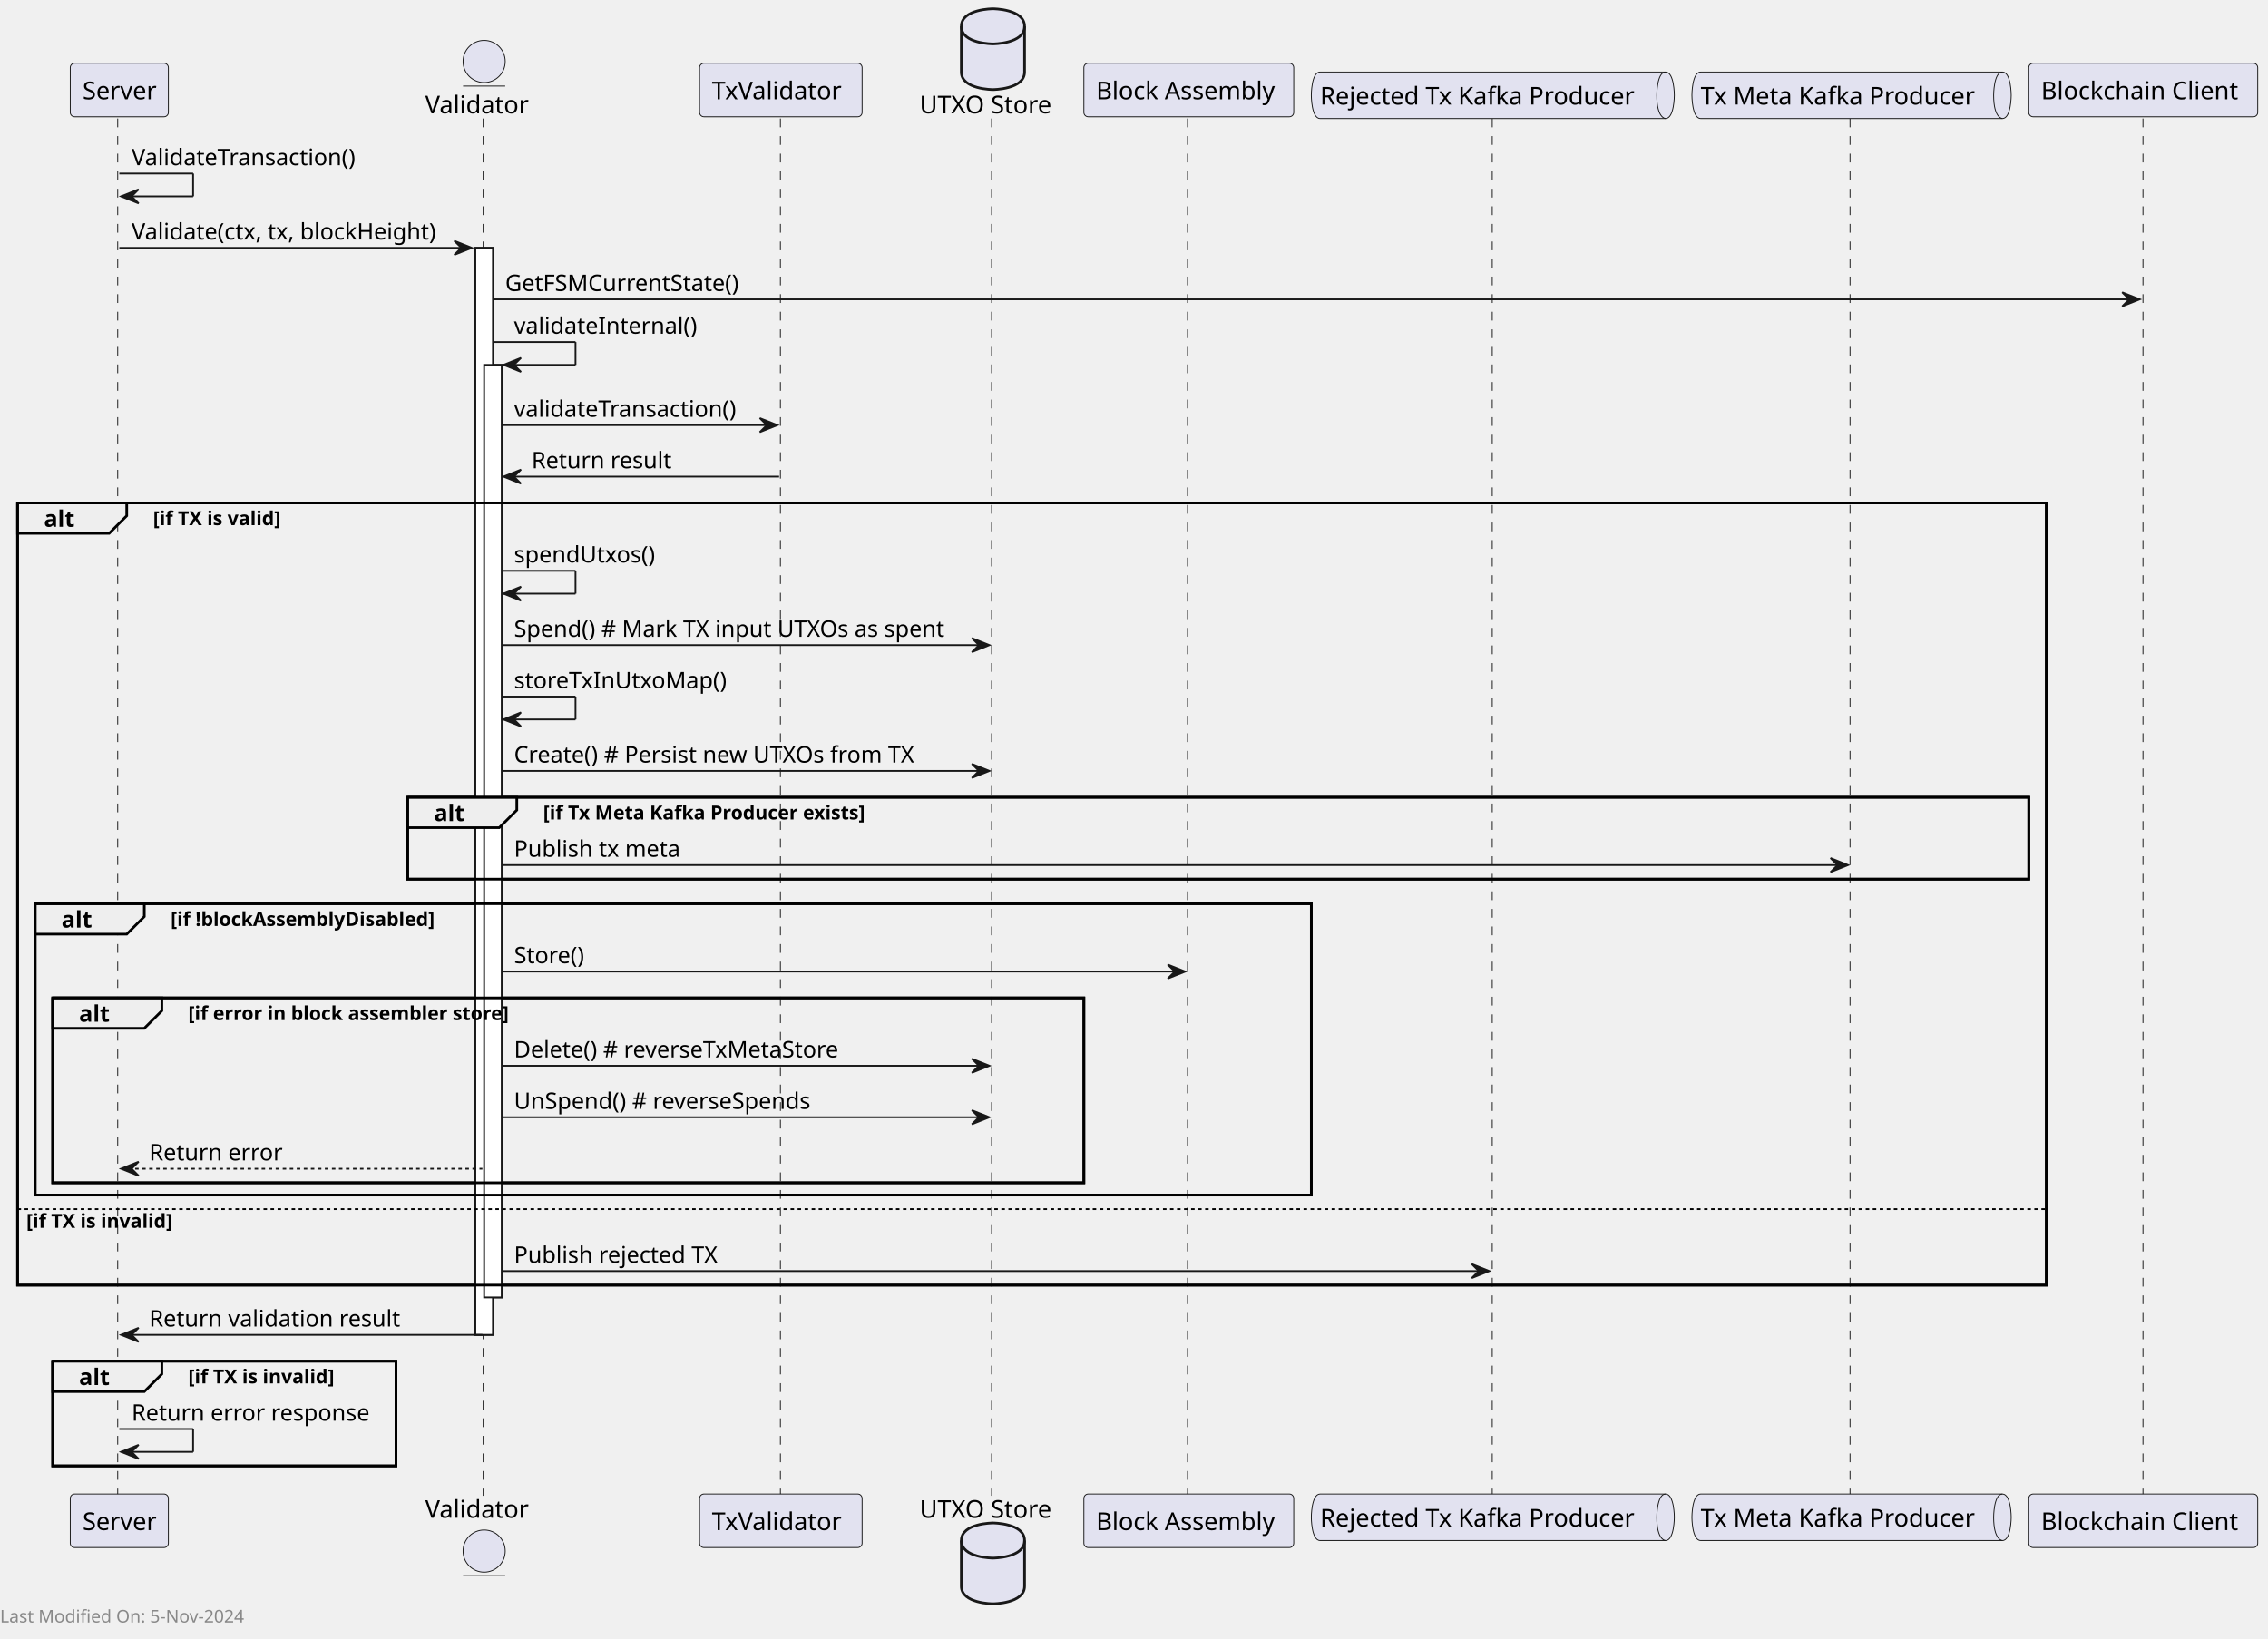
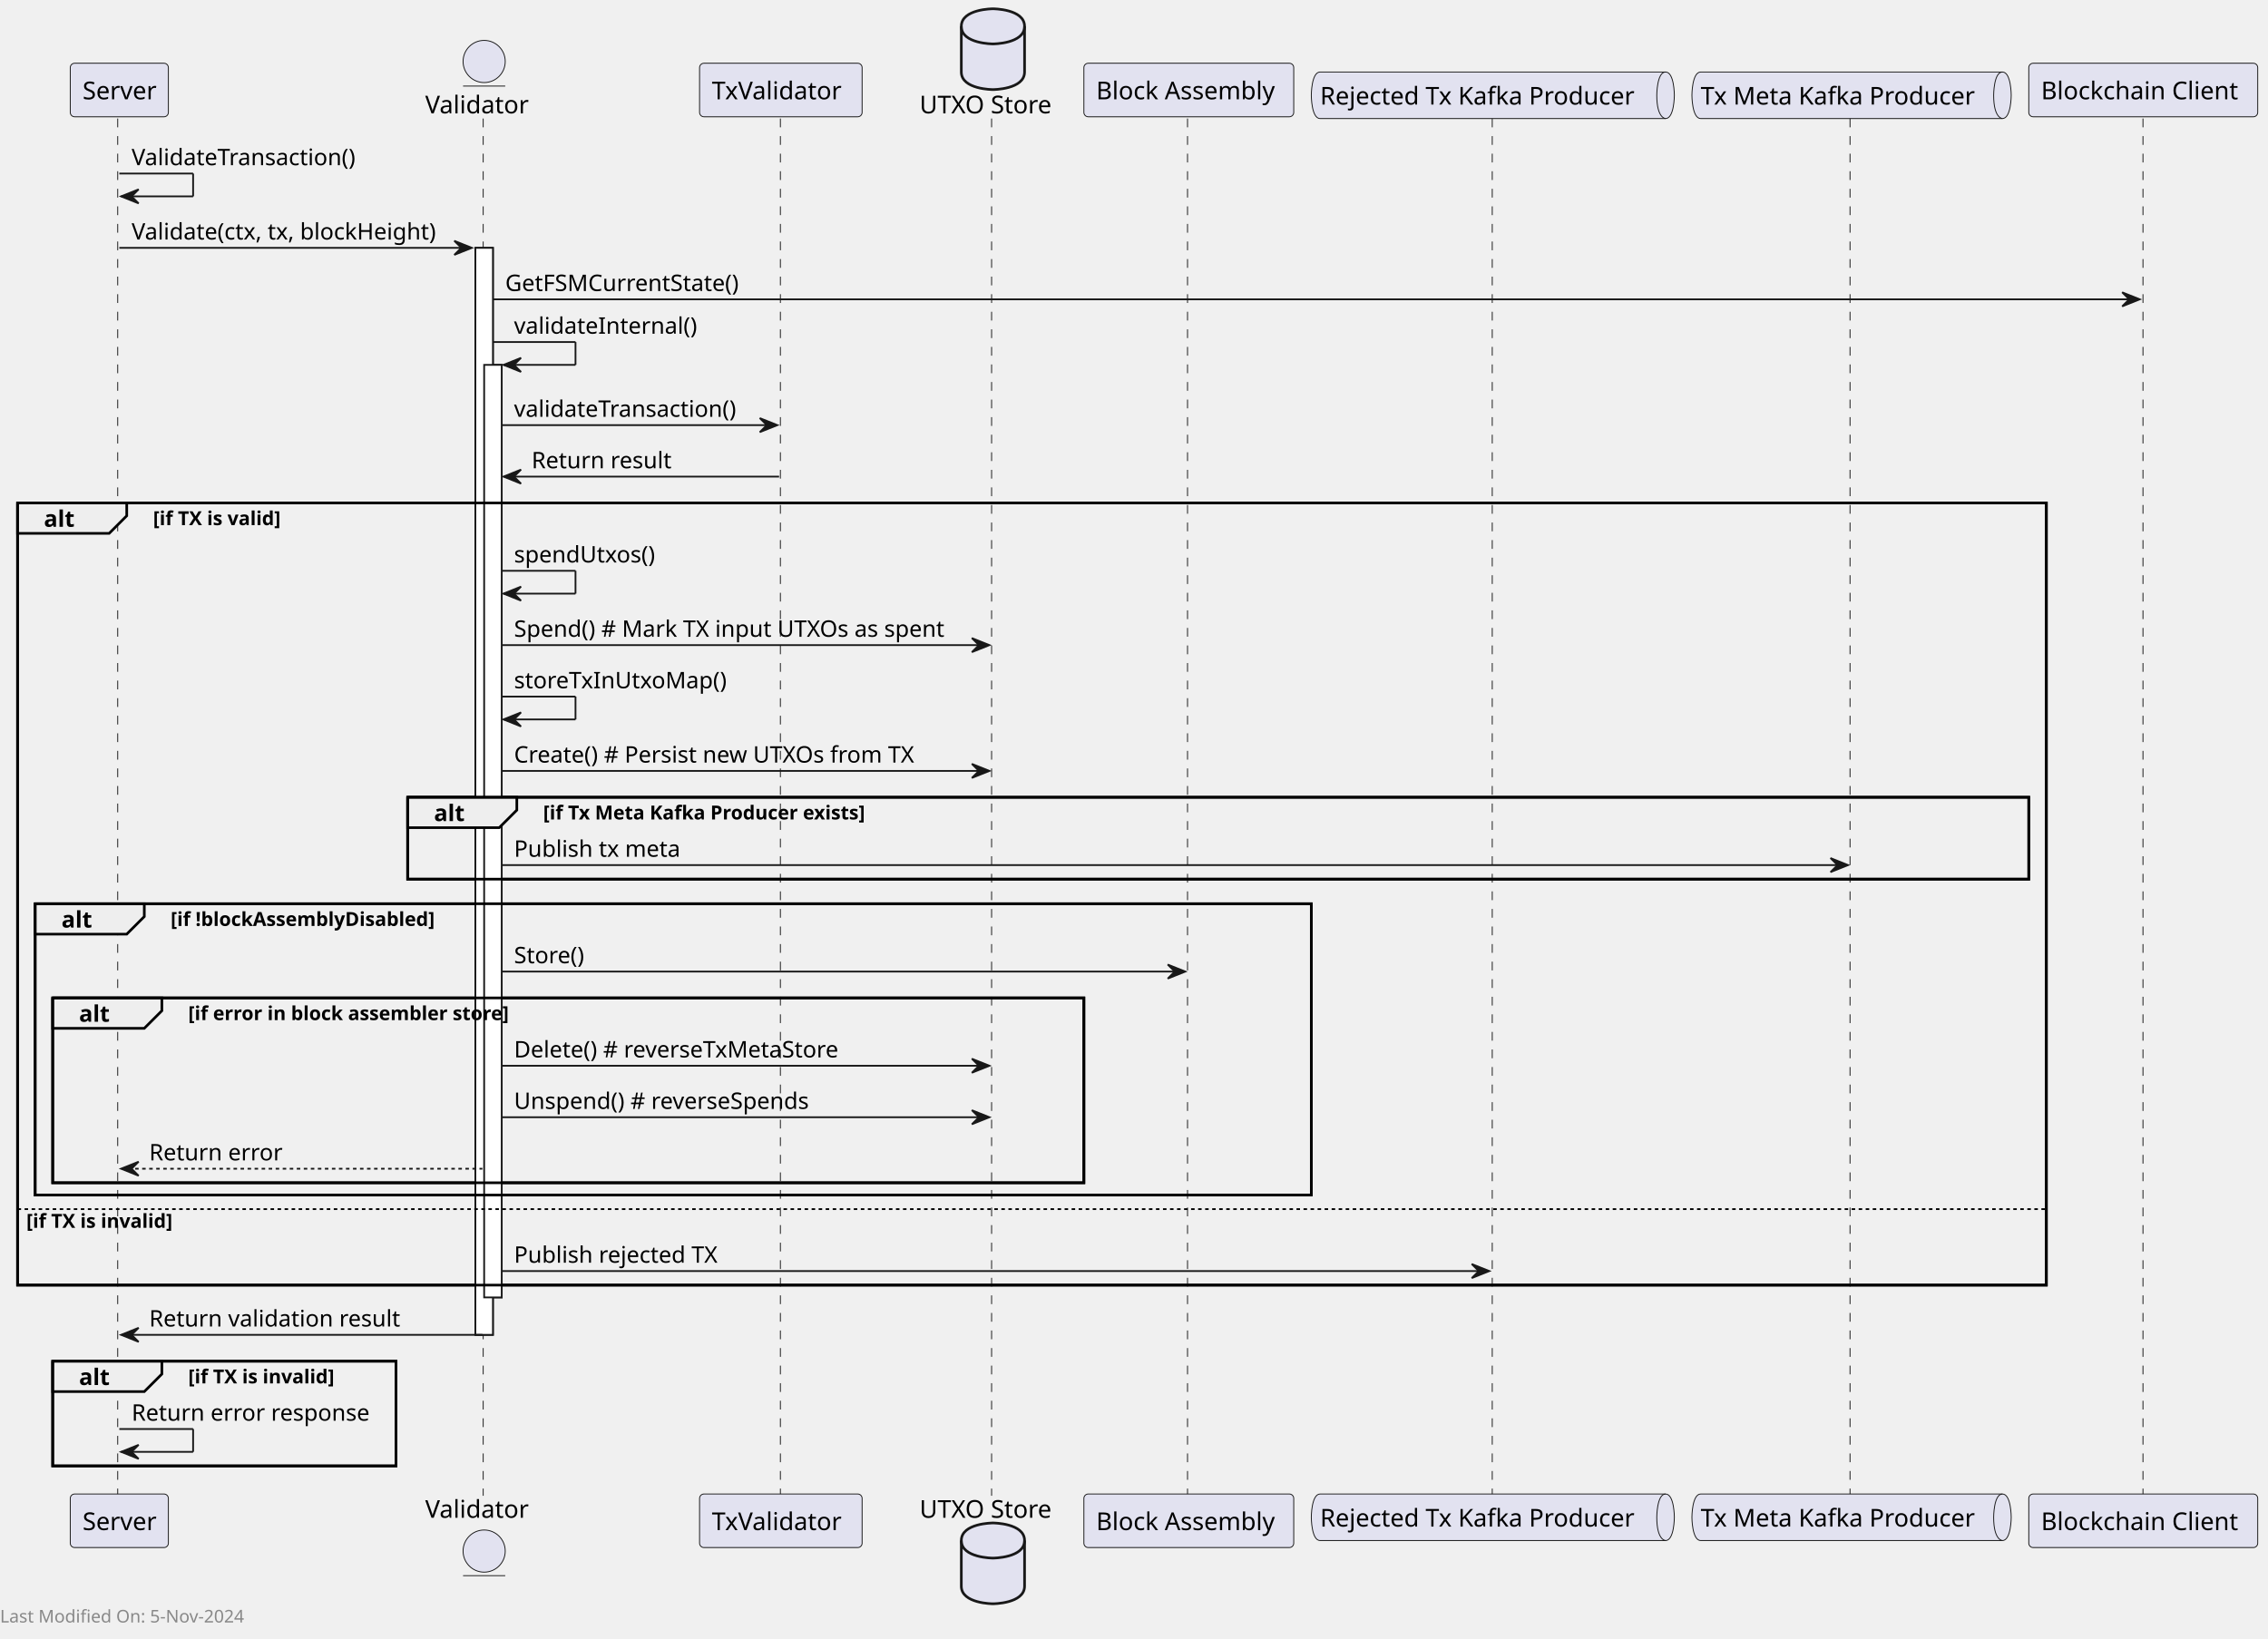
<svg xmlns="http://www.w3.org/2000/svg" contentStyleType="text/css" height="933px" preserveAspectRatio="none" style="width:1291px;height:933px;background:#FFFFFF;" version="1.1" viewBox="0 0 1291 933" width="1291px" zoomAndPan="magnify">
  <defs />
  <g>
    <rect fill="#FFFFFF" height="618.856" style="stroke:#181818;stroke-width:1.0;" width="10" x="270.591" y="141.109" />
    <rect fill="#FFFFFF" height="530.924" style="stroke:#181818;stroke-width:1.0;" width="10" x="275.591" y="207.731" />
    <rect fill="none" height="445.303" style="stroke:#000000;stroke-width:1.5;" width="1154.833" x="10" y="286.352" />
    <rect fill="none" height="46.621" style="stroke:#000000;stroke-width:1.5;" width="922.785" x="232.048" y="453.904" />
    <rect fill="none" height="165.863" style="stroke:#000000;stroke-width:1.5;" width="726.426" x="20" y="514.525" />
    <rect fill="none" height="105.242" style="stroke:#000000;stroke-width:1.5;" width="586.968" x="30" y="568.146" />
    <rect fill="none" height="59.621" style="stroke:#000000;stroke-width:1.5;" width="195.408" x="30" y="774.965" />
    <line style="stroke:#181818;stroke-width:0.5;stroke-dasharray:5.0,5.0;" x1="67" x2="67" y1="67.488" y2="851.586" />
    <line style="stroke:#181818;stroke-width:0.5;stroke-dasharray:5.0,5.0;" x1="275.048" x2="275.048" y1="67.488" y2="851.586" />
    <line style="stroke:#181818;stroke-width:0.5;stroke-dasharray:5.0,5.0;" x1="444.212" x2="444.212" y1="67.488" y2="851.586" />
    <line style="stroke:#181818;stroke-width:0.5;stroke-dasharray:5.0,5.0;" x1="564.441" x2="564.441" y1="67.488" y2="851.586" />
    <line style="stroke:#181818;stroke-width:0.5;stroke-dasharray:5.0,5.0;" x1="675.968" x2="675.968" y1="67.488" y2="851.586" />
    <line style="stroke:#181818;stroke-width:0.5;stroke-dasharray:5.0,5.0;" x1="849.426" x2="849.426" y1="67.488" y2="851.586" />
    <line style="stroke:#181818;stroke-width:0.5;stroke-dasharray:5.0,5.0;" x1="1053.081" x2="1053.081" y1="67.488" y2="851.586" />
    <line style="stroke:#181818;stroke-width:0.5;stroke-dasharray:5.0,5.0;" x1="1219.833" x2="1219.833" y1="67.488" y2="851.586" />
    <rect fill="#E2E2F0" height="30.488" rx="2.5" ry="2.5" style="stroke:#181818;stroke-width:0.5;" width="55.843" x="40" y="36" />
    <text fill="#000000" font-family="sans-serif" font-size="14" lengthAdjust="spacing" textLength="41.843" x="47" y="56.535">Server</text>
    <rect fill="#E2E2F0" height="30.488" rx="2.5" ry="2.5" style="stroke:#181818;stroke-width:0.5;" width="55.843" x="40" y="850.586" />
    <text fill="#000000" font-family="sans-serif" font-size="14" lengthAdjust="spacing" textLength="41.843" x="47" y="871.121">Server</text>
    <text fill="#000000" font-family="sans-serif" font-size="14" lengthAdjust="spacing" textLength="61.086" x="242.048" y="64.535">Validator</text>
    <ellipse cx="275.591" cy="35" fill="#E2E2F0" rx="12" ry="12" style="stroke:#181818;stroke-width:0.5;" />
    <line style="stroke:#181818;stroke-width:0.5;" x1="263.591" x2="287.591" y1="49" y2="49" />
    <text fill="#000000" font-family="sans-serif" font-size="14" lengthAdjust="spacing" textLength="61.086" x="242.048" y="864.121">Validator</text>
    <ellipse cx="275.591" cy="883.074" fill="#E2E2F0" rx="12" ry="12" style="stroke:#181818;stroke-width:0.5;" />
    <line style="stroke:#181818;stroke-width:0.5;" x1="263.591" x2="287.591" y1="897.074" y2="897.074" />
    <rect fill="#E2E2F0" height="30.488" rx="2.5" ry="2.5" style="stroke:#181818;stroke-width:0.5;" width="92.524" x="398.212" y="36" />
    <text fill="#000000" font-family="sans-serif" font-size="14" lengthAdjust="spacing" textLength="78.524" x="405.212" y="56.535">TxValidator</text>
    <rect fill="#E2E2F0" height="30.488" rx="2.5" ry="2.5" style="stroke:#181818;stroke-width:0.5;" width="92.524" x="398.212" y="850.586" />
    <text fill="#000000" font-family="sans-serif" font-size="14" lengthAdjust="spacing" textLength="78.524" x="405.212" y="871.121">TxValidator</text>
    <text fill="#000000" font-family="sans-serif" font-size="14" lengthAdjust="spacing" textLength="77.526" x="523.441" y="64.535">UTXO Store</text>
    <path d="M547.205,15 C547.205,5 565.205,5 565.205,5 C565.205,5 583.205,5 583.205,15 L583.205,41 C583.205,51 565.205,51 565.205,51 C565.205,51 547.205,51 547.205,41 L547.205,15 " fill="#E2E2F0" style="stroke:#181818;stroke-width:1.5;" />
    <path d="M547.205,15 C547.205,25 565.205,25 565.205,25 C565.205,25 583.205,25 583.205,15 " fill="none" style="stroke:#181818;stroke-width:1.5;" />
    <text fill="#000000" font-family="sans-serif" font-size="14" lengthAdjust="spacing" textLength="77.526" x="523.441" y="864.121">UTXO Store</text>
    <path d="M547.205,877.074 C547.205,867.074 565.205,867.074 565.205,867.074 C565.205,867.074 583.205,867.074 583.205,877.074 L583.205,903.074 C583.205,913.074 565.205,913.074 565.205,913.074 C565.205,913.074 547.205,913.074 547.205,903.074 L547.205,877.074 " fill="#E2E2F0" style="stroke:#181818;stroke-width:1.5;" />
    <path d="M547.205,877.074 C547.205,887.074 565.205,887.074 565.205,887.074 C565.205,887.074 583.205,887.074 583.205,877.074 " fill="none" style="stroke:#181818;stroke-width:1.5;" />
    <rect fill="#E2E2F0" height="30.488" rx="2.5" ry="2.5" style="stroke:#181818;stroke-width:0.5;" width="119.458" x="616.968" y="36" />
    <text fill="#000000" font-family="sans-serif" font-size="14" lengthAdjust="spacing" textLength="105.458" x="623.968" y="56.535">Block Assembly</text>
    <rect fill="#E2E2F0" height="30.488" rx="2.5" ry="2.5" style="stroke:#181818;stroke-width:0.5;" width="119.458" x="616.968" y="850.586" />
    <text fill="#000000" font-family="sans-serif" font-size="14" lengthAdjust="spacing" textLength="105.458" x="623.968" y="871.121">Block Assembly</text>
    <path d="M751.426,41 L948.081,41 C953.081,41 953.081,54.244 953.081,54.244 C953.081,54.244 953.081,67.488 948.081,67.488 L751.426,67.488 C746.426,67.488 746.426,54.244 746.426,54.244 C746.426,54.244 746.426,41 751.426,41 " fill="#E2E2F0" style="stroke:#181818;stroke-width:0.5;" />
    <path d="M948.081,41 C943.081,41 943.081,54.244 943.081,54.244 C943.081,67.488 948.081,67.488 948.081,67.488 " fill="none" style="stroke:#181818;stroke-width:0.5;" />
    <text fill="#000000" font-family="sans-serif" font-size="14" lengthAdjust="spacing" textLength="186.655" x="751.426" y="59.535">Rejected Tx Kafka Producer</text>
    <path d="M751.426,850.586 L948.081,850.586 C953.081,850.586 953.081,863.83 953.081,863.83 C953.081,863.83 953.081,877.074 948.081,877.074 L751.426,877.074 C746.426,877.074 746.426,863.83 746.426,863.83 C746.426,863.83 746.426,850.586 751.426,850.586 " fill="#E2E2F0" style="stroke:#181818;stroke-width:0.5;" />
    <path d="M948.081,850.586 C943.081,850.586 943.081,863.83 943.081,863.83 C943.081,877.074 948.081,877.074 948.081,877.074 " fill="none" style="stroke:#181818;stroke-width:0.5;" />
    <text fill="#000000" font-family="sans-serif" font-size="14" lengthAdjust="spacing" textLength="186.655" x="751.426" y="869.121">Rejected Tx Kafka Producer</text>
    <path d="M968.081,41 L1139.833,41 C1144.833,41 1144.833,54.244 1144.833,54.244 C1144.833,54.244 1144.833,67.488 1139.833,67.488 L968.081,67.488 C963.081,67.488 963.081,54.244 963.081,54.244 C963.081,54.244 963.081,41 968.081,41 " fill="#E2E2F0" style="stroke:#181818;stroke-width:0.5;" />
    <path d="M1139.833,41 C1134.833,41 1134.833,54.244 1134.833,54.244 C1134.833,67.488 1139.833,67.488 1139.833,67.488 " fill="none" style="stroke:#181818;stroke-width:0.5;" />
    <text fill="#000000" font-family="sans-serif" font-size="14" lengthAdjust="spacing" textLength="161.752" x="968.081" y="59.535">Tx Meta Kafka Producer</text>
    <path d="M968.081,850.586 L1139.833,850.586 C1144.833,850.586 1144.833,863.83 1144.833,863.83 C1144.833,863.83 1144.833,877.074 1139.833,877.074 L968.081,877.074 C963.081,877.074 963.081,863.83 963.081,863.83 C963.081,863.83 963.081,850.586 968.081,850.586 " fill="#E2E2F0" style="stroke:#181818;stroke-width:0.5;" />
    <path d="M1139.833,850.586 C1134.833,850.586 1134.833,863.83 1134.833,863.83 C1134.833,877.074 1139.833,877.074 1139.833,877.074 " fill="none" style="stroke:#181818;stroke-width:0.5;" />
    <text fill="#000000" font-family="sans-serif" font-size="14" lengthAdjust="spacing" textLength="161.752" x="968.081" y="869.121">Tx Meta Kafka Producer</text>
    <rect fill="#E2E2F0" height="30.488" rx="2.5" ry="2.5" style="stroke:#181818;stroke-width:0.5;" width="130.314" x="1154.833" y="36" />
    <text fill="#000000" font-family="sans-serif" font-size="14" lengthAdjust="spacing" textLength="116.314" x="1161.833" y="56.535">Blockchain Client</text>
    <rect fill="#E2E2F0" height="30.488" rx="2.5" ry="2.5" style="stroke:#181818;stroke-width:0.5;" width="130.314" x="1154.833" y="850.586" />
    <text fill="#000000" font-family="sans-serif" font-size="14" lengthAdjust="spacing" textLength="116.314" x="1161.833" y="871.121">Blockchain Client</text>
    <rect fill="#FFFFFF" height="618.856" style="stroke:#181818;stroke-width:1.0;" width="10" x="270.591" y="141.109" />
    <rect fill="#FFFFFF" height="530.924" style="stroke:#181818;stroke-width:1.0;" width="10" x="275.591" y="207.731" />
    <line style="stroke:#181818;stroke-width:1.0;" x1="67.921" x2="109.921" y1="98.799" y2="98.799" />
    <line style="stroke:#181818;stroke-width:1.0;" x1="109.921" x2="109.921" y1="98.799" y2="111.799" />
    <line style="stroke:#181818;stroke-width:1.0;" x1="68.921" x2="109.921" y1="111.799" y2="111.799" />
    <polygon fill="#181818" points="78.921,107.799,68.921,111.799,78.921,115.799,74.921,111.799" style="stroke:#181818;stroke-width:1.0;" />
    <text fill="#000000" font-family="sans-serif" font-size="13" lengthAdjust="spacing" textLength="133.041" x="74.921" y="94.057">ValidateTransaction()</text>
    <polygon fill="#181818" points="258.591,137.109,268.591,141.109,258.591,145.109,262.591,141.109" style="stroke:#181818;stroke-width:1.0;" />
    <line style="stroke:#181818;stroke-width:1.0;" x1="67.921" x2="264.591" y1="141.109" y2="141.109" />
    <text fill="#000000" font-family="sans-serif" font-size="13" lengthAdjust="spacing" textLength="183.669" x="74.921" y="136.367">Validate(ctx, tx, blockHeight)</text>
    <polygon fill="#181818" points="1207.99,166.42,1217.99,170.42,1207.99,174.42,1211.99,170.42" style="stroke:#181818;stroke-width:1.0;" />
    <line style="stroke:#181818;stroke-width:1.0;" x1="280.591" x2="1213.99" y1="170.42" y2="170.42" />
    <text fill="#000000" font-family="sans-serif" font-size="13" lengthAdjust="spacing" textLength="134.145" x="287.591" y="165.678">GetFSMCurrentState()</text>
    <line style="stroke:#181818;stroke-width:1.0;" x1="280.591" x2="327.591" y1="194.731" y2="194.731" />
    <line style="stroke:#181818;stroke-width:1.0;" x1="327.591" x2="327.591" y1="194.731" y2="207.731" />
    <line style="stroke:#181818;stroke-width:1.0;" x1="286.591" x2="327.591" y1="207.731" y2="207.731" />
    <polygon fill="#181818" points="296.591,203.731,286.591,207.731,296.591,211.731,292.591,207.731" style="stroke:#181818;stroke-width:1.0;" />
    <text fill="#000000" font-family="sans-serif" font-size="13" lengthAdjust="spacing" textLength="105.587" x="292.591" y="189.988">validateInternal()</text>
    <polygon fill="#181818" points="432.475,238.041,442.475,242.041,432.475,246.041,436.475,242.041" style="stroke:#181818;stroke-width:1.0;" />
    <line style="stroke:#181818;stroke-width:1.0;" x1="285.591" x2="438.475" y1="242.041" y2="242.041" />
    <text fill="#000000" font-family="sans-serif" font-size="13" lengthAdjust="spacing" textLength="131.269" x="292.591" y="237.299">validateTransaction()</text>
    <polygon fill="#181818" points="296.591,267.352,286.591,271.352,296.591,275.352,292.591,271.352" style="stroke:#181818;stroke-width:1.0;" />
    <line style="stroke:#181818;stroke-width:1.0;" x1="290.591" x2="443.475" y1="271.352" y2="271.352" />
    <text fill="#000000" font-family="sans-serif" font-size="13" lengthAdjust="spacing" textLength="81.77" x="302.591" y="266.609">Return result</text>
    <path d="M10,286.352 L72.139,286.352 L72.139,293.662 L62.139,303.662 L10,303.662 L10,286.352 " fill="#EEEEEE" style="stroke:#000000;stroke-width:1.5;" />
    <rect fill="none" height="445.303" style="stroke:#000000;stroke-width:1.5;" width="1154.833" x="10" y="286.352" />
    <text fill="#000000" font-family="sans-serif" font-size="13" font-weight="bold" lengthAdjust="spacing" textLength="17.139" x="25" y="299.92">alt</text>
    <text fill="#000000" font-family="sans-serif" font-size="11" font-weight="bold" lengthAdjust="spacing" textLength="79.326" x="87.139" y="298.986">[if TX is valid]</text>
    <line style="stroke:#181818;stroke-width:1.0;" x1="285.591" x2="327.591" y1="324.973" y2="324.973" />
    <line style="stroke:#181818;stroke-width:1.0;" x1="327.591" x2="327.591" y1="324.973" y2="337.973" />
    <line style="stroke:#181818;stroke-width:1.0;" x1="286.591" x2="327.591" y1="337.973" y2="337.973" />
    <polygon fill="#181818" points="296.591,333.973,286.591,337.973,296.591,341.973,292.591,337.973" style="stroke:#181818;stroke-width:1.0;" />
    <text fill="#000000" font-family="sans-serif" font-size="13" lengthAdjust="spacing" textLength="83.211" x="292.591" y="320.231">spendUtxos()</text>
    <polygon fill="#181818" points="553.205,363.283,563.205,367.283,553.205,371.283,557.205,367.283" style="stroke:#181818;stroke-width:1.0;" />
    <line style="stroke:#181818;stroke-width:1.0;" x1="285.591" x2="559.205" y1="367.283" y2="367.283" />
    <text fill="#000000" font-family="sans-serif" font-size="13" lengthAdjust="spacing" textLength="255.614" x="292.591" y="362.541">Spend() # Mark TX input UTXOs as spent</text>
    <line style="stroke:#181818;stroke-width:1.0;" x1="285.591" x2="327.591" y1="396.594" y2="396.594" />
    <line style="stroke:#181818;stroke-width:1.0;" x1="327.591" x2="327.591" y1="396.594" y2="409.594" />
    <line style="stroke:#181818;stroke-width:1.0;" x1="286.591" x2="327.591" y1="409.594" y2="409.594" />
    <polygon fill="#181818" points="296.591,405.594,286.591,409.594,296.591,413.594,292.591,409.594" style="stroke:#181818;stroke-width:1.0;" />
    <text fill="#000000" font-family="sans-serif" font-size="13" lengthAdjust="spacing" textLength="124.884" x="292.591" y="391.852">storeTxInUtxoMap()</text>
    <polygon fill="#181818" points="553.205,434.904,563.205,438.904,553.205,442.904,557.205,438.904" style="stroke:#181818;stroke-width:1.0;" />
    <line style="stroke:#181818;stroke-width:1.0;" x1="285.591" x2="559.205" y1="438.904" y2="438.904" />
    <text fill="#000000" font-family="sans-serif" font-size="13" lengthAdjust="spacing" textLength="237.815" x="292.591" y="434.162">Create() # Persist new UTXOs from TX</text>
    <path d="M232.048,453.904 L294.187,453.904 L294.187,461.215 L284.187,471.215 L232.048,471.215 L232.048,453.904 " fill="#EEEEEE" style="stroke:#000000;stroke-width:1.5;" />
    <rect fill="none" height="46.621" style="stroke:#000000;stroke-width:1.5;" width="922.785" x="232.048" y="453.904" />
    <text fill="#000000" font-family="sans-serif" font-size="13" font-weight="bold" lengthAdjust="spacing" textLength="17.139" x="247.048" y="467.473">alt</text>
    <text fill="#000000" font-family="sans-serif" font-size="11" font-weight="bold" lengthAdjust="spacing" textLength="192.129" x="309.187" y="466.539">[if Tx Meta Kafka Producer exists]</text>
    <polygon fill="#181818" points="1041.957,488.525,1051.957,492.525,1041.957,496.525,1045.957,492.525" style="stroke:#181818;stroke-width:1.0;" />
    <line style="stroke:#181818;stroke-width:1.0;" x1="285.591" x2="1047.957" y1="492.525" y2="492.525" />
    <text fill="#000000" font-family="sans-serif" font-size="13" lengthAdjust="spacing" textLength="98.128" x="292.591" y="487.783">Publish tx meta</text>
    <path d="M20,514.525 L82.139,514.525 L82.139,521.836 L72.139,531.836 L20,531.836 L20,514.525 " fill="#EEEEEE" style="stroke:#000000;stroke-width:1.5;" />
    <rect fill="none" height="165.863" style="stroke:#000000;stroke-width:1.5;" width="726.426" x="20" y="514.525" />
    <text fill="#000000" font-family="sans-serif" font-size="13" font-weight="bold" lengthAdjust="spacing" textLength="17.139" x="35" y="528.094">alt</text>
    <text fill="#000000" font-family="sans-serif" font-size="11" font-weight="bold" lengthAdjust="spacing" textLength="158.587" x="97.139" y="527.16">[if !blockAssemblyDisabled]</text>
    <polygon fill="#181818" points="664.697,549.146,674.697,553.146,664.697,557.146,668.697,553.146" style="stroke:#181818;stroke-width:1.0;" />
    <line style="stroke:#181818;stroke-width:1.0;" x1="285.591" x2="670.697" y1="553.146" y2="553.146" />
    <text fill="#000000" font-family="sans-serif" font-size="13" lengthAdjust="spacing" textLength="40.866" x="292.591" y="548.404">Store()</text>
    <path d="M30,568.146 L92.139,568.146 L92.139,575.457 L82.139,585.457 L30,585.457 L30,568.146 " fill="#EEEEEE" style="stroke:#000000;stroke-width:1.5;" />
    <rect fill="none" height="105.242" style="stroke:#000000;stroke-width:1.5;" width="586.968" x="30" y="568.146" />
    <text fill="#000000" font-family="sans-serif" font-size="13" font-weight="bold" lengthAdjust="spacing" textLength="17.139" x="45" y="581.715">alt</text>
    <text fill="#000000" font-family="sans-serif" font-size="11" font-weight="bold" lengthAdjust="spacing" textLength="191.877" x="107.139" y="580.781">[if error in block assembler store]</text>
    <polygon fill="#181818" points="553.205,602.768,563.205,606.768,553.205,610.768,557.205,606.768" style="stroke:#181818;stroke-width:1.0;" />
    <line style="stroke:#181818;stroke-width:1.0;" x1="285.591" x2="559.205" y1="606.768" y2="606.768" />
    <text fill="#000000" font-family="sans-serif" font-size="13" lengthAdjust="spacing" textLength="189.795" x="292.591" y="602.025">Delete() # reverseTxMetaStore</text>
    <polygon fill="#181818" points="553.205,632.078,563.205,636.078,553.205,640.078,557.205,636.078" style="stroke:#181818;stroke-width:1.0;" />
    <line style="stroke:#181818;stroke-width:1.0;" x1="285.591" x2="559.205" y1="636.078" y2="636.078" />
-     <text fill="#000000" font-family="sans-serif" font-size="13" lengthAdjust="spacing" textLength="171.679" x="292.591" y="631.336">UnSpend() # reverseSpends</text>
+     <text fill="#000000" font-family="sans-serif" font-size="13" lengthAdjust="spacing" textLength="171.679" x="292.591" y="631.336">Unspend() # reverseSpends</text>
    <polygon fill="#181818" points="78.921,661.389,68.921,665.389,78.921,669.389,74.921,665.389" style="stroke:#181818;stroke-width:1.0;" />
    <line style="stroke:#181818;stroke-width:1.0;stroke-dasharray:2.0,2.0;" x1="72.921" x2="274.591" y1="665.389" y2="665.389" />
    <text fill="#000000" font-family="sans-serif" font-size="13" lengthAdjust="spacing" textLength="77.08" x="84.921" y="660.646">Return error</text>
    <line style="stroke:#000000;stroke-width:1.0;stroke-dasharray:2.0,2.0;" x1="10" x2="1164.833" y1="688.389" y2="688.389" />
    <text fill="#000000" font-family="sans-serif" font-size="11" font-weight="bold" lengthAdjust="spacing" textLength="90.127" x="15" y="699.023">[if TX is invalid]</text>
    <polygon fill="#181818" points="837.753,719.654,847.753,723.654,837.753,727.654,841.753,723.654" style="stroke:#181818;stroke-width:1.0;" />
    <line style="stroke:#181818;stroke-width:1.0;" x1="285.591" x2="843.753" y1="723.654" y2="723.654" />
    <text fill="#000000" font-family="sans-serif" font-size="13" lengthAdjust="spacing" textLength="120.936" x="292.591" y="718.912">Publish rejected TX</text>
    <polygon fill="#181818" points="78.921,755.965,68.921,759.965,78.921,763.965,74.921,759.965" style="stroke:#181818;stroke-width:1.0;" />
    <line style="stroke:#181818;stroke-width:1.0;" x1="72.921" x2="274.591" y1="759.965" y2="759.965" />
    <text fill="#000000" font-family="sans-serif" font-size="13" lengthAdjust="spacing" textLength="147.342" x="84.921" y="755.223">Return validation result</text>
    <path d="M30,774.965 L92.139,774.965 L92.139,782.275 L82.139,792.275 L30,792.275 L30,774.965 " fill="#EEEEEE" style="stroke:#000000;stroke-width:1.5;" />
    <rect fill="none" height="59.621" style="stroke:#000000;stroke-width:1.5;" width="195.408" x="30" y="774.965" />
    <text fill="#000000" font-family="sans-serif" font-size="13" font-weight="bold" lengthAdjust="spacing" textLength="17.139" x="45" y="788.533">alt</text>
    <text fill="#000000" font-family="sans-serif" font-size="11" font-weight="bold" lengthAdjust="spacing" textLength="90.127" x="107.139" y="787.6">[if TX is invalid]</text>
    <line style="stroke:#181818;stroke-width:1.0;" x1="67.921" x2="109.921" y1="813.586" y2="813.586" />
    <line style="stroke:#181818;stroke-width:1.0;" x1="109.921" x2="109.921" y1="813.586" y2="826.586" />
    <line style="stroke:#181818;stroke-width:1.0;" x1="68.921" x2="109.921" y1="826.586" y2="826.586" />
    <polygon fill="#181818" points="78.921,822.586,68.921,826.586,78.921,830.586,74.921,826.586" style="stroke:#181818;stroke-width:1.0;" />
    <text fill="#000000" font-family="sans-serif" font-size="13" lengthAdjust="spacing" textLength="138.487" x="74.921" y="808.844">Return error response</text>
    <text fill="#888888" font-family="sans-serif" font-size="10" lengthAdjust="spacing" textLength="154.839" x="0" y="923.742">Last Modified On: 5-Nov-2024</text>
  </g>
</svg>
